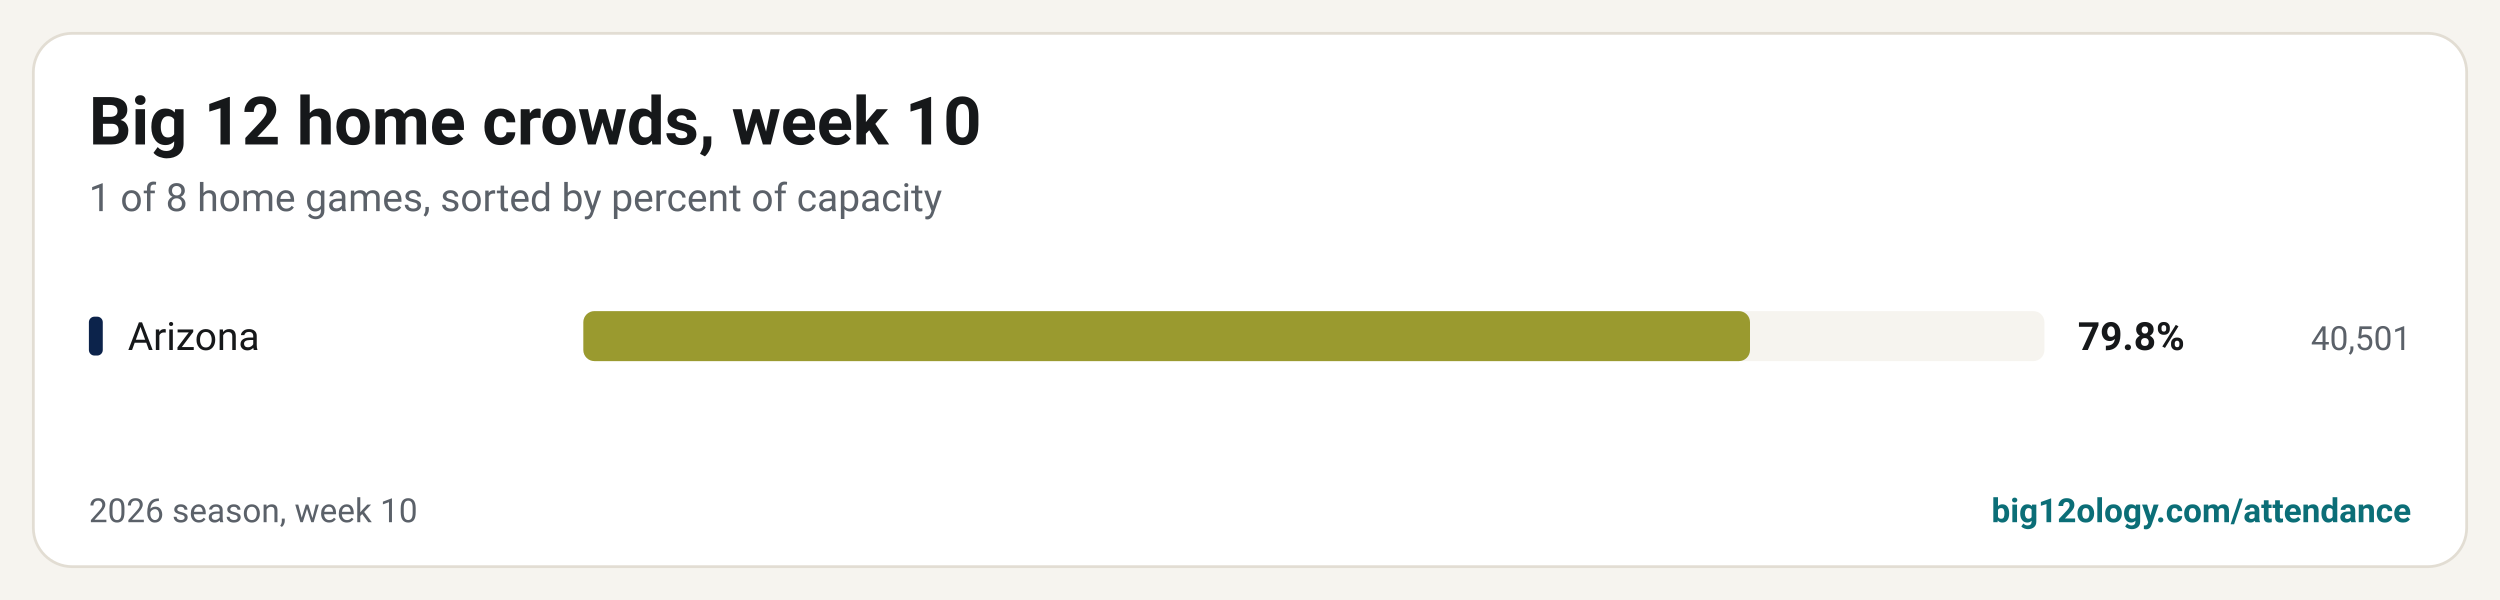
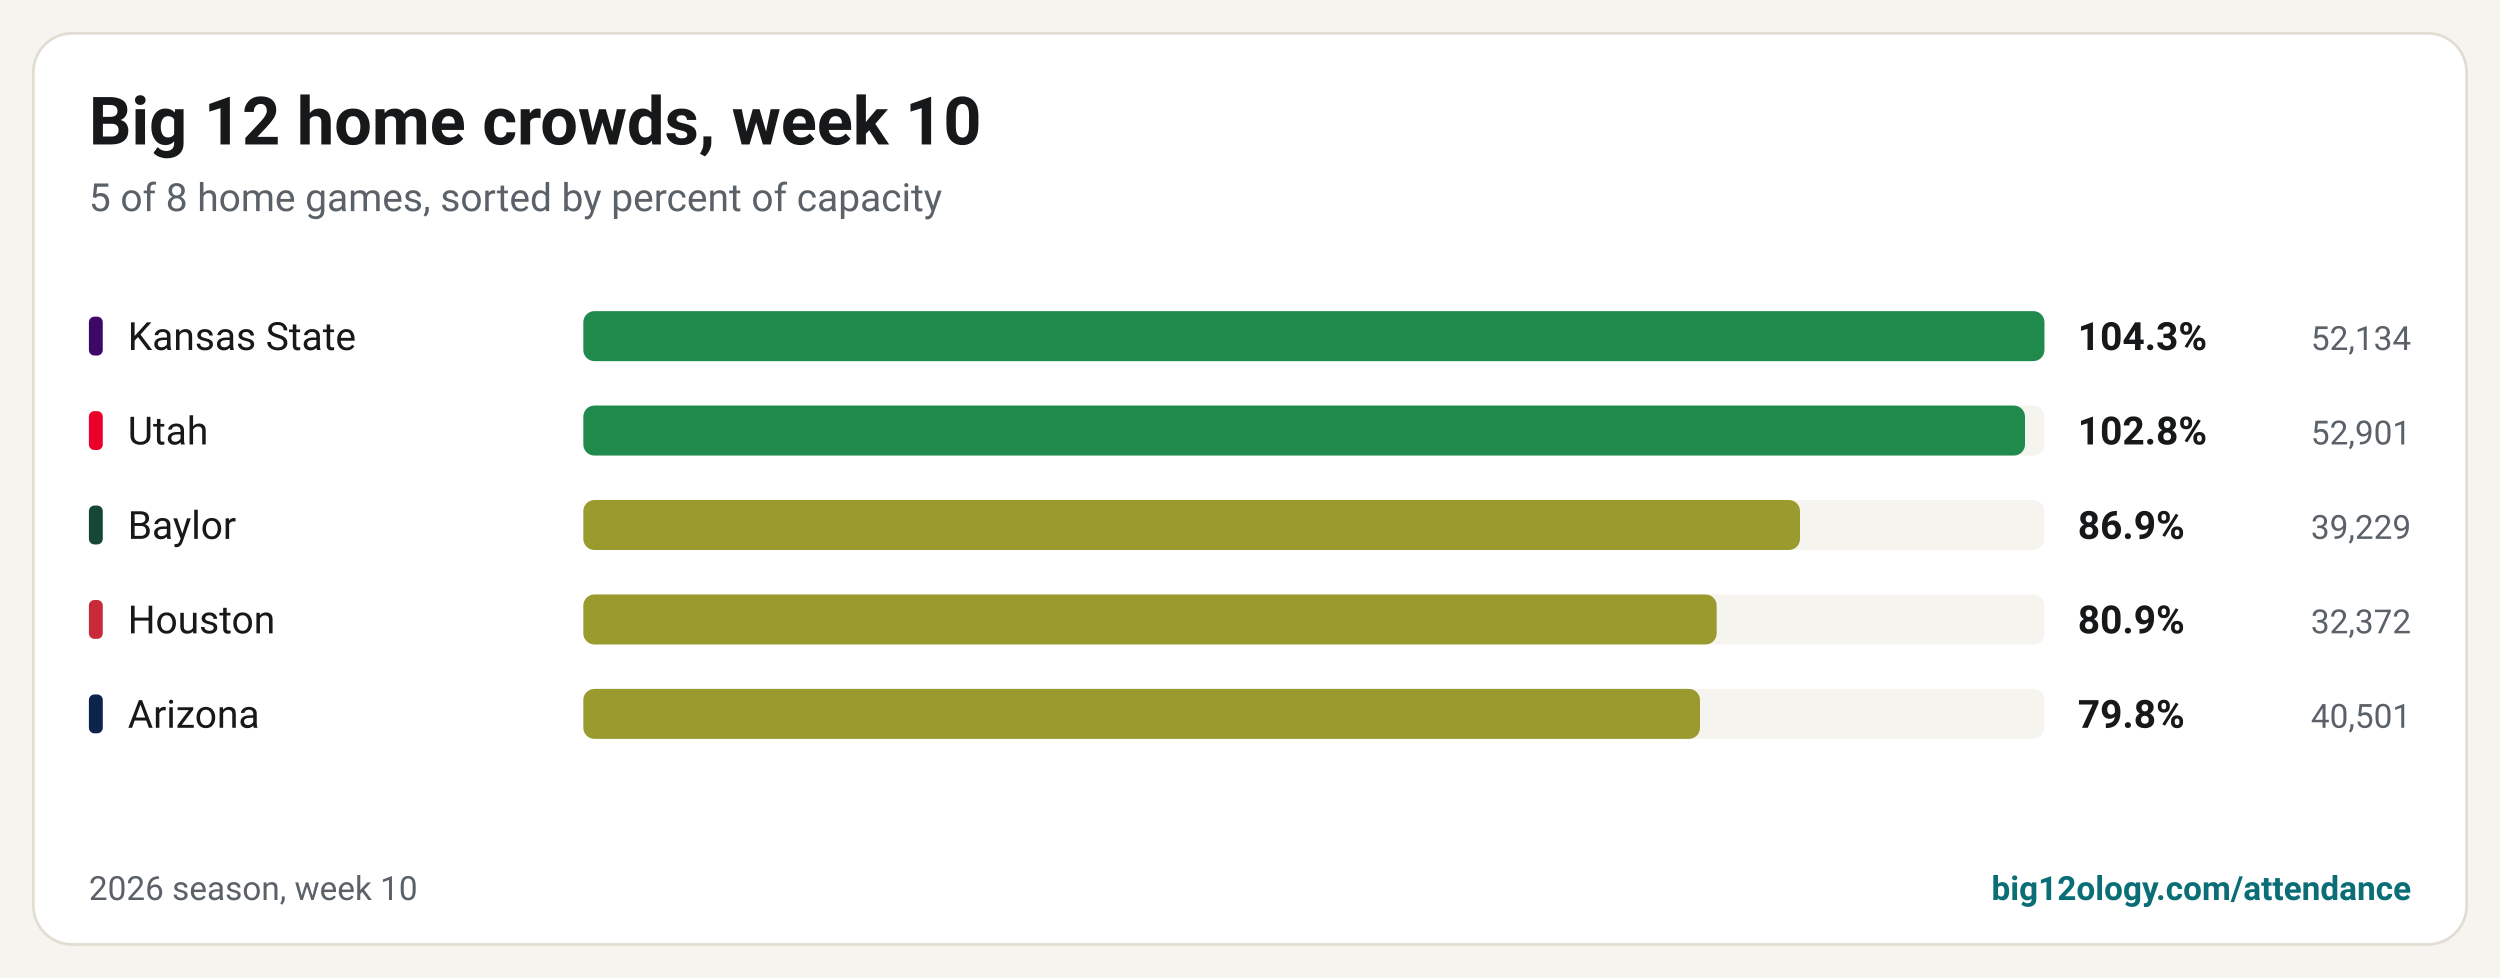
- <svg xmlns="http://www.w3.org/2000/svg" width="900" height="216" viewBox="0 0 900 216" role="img" aria-label="Big 12 home crowds, week 10. 1 of 8 home games, sorted by percent of capacity">
-   <rect width="900" height="216" fill="#f6f4ef" />
-   <rect x="12" y="12" width="876" height="192" rx="14" fill="#ffffff" stroke="#e2ddd3" />
+ <svg xmlns="http://www.w3.org/2000/svg" width="900" height="352" viewBox="0 0 900 352" role="img" aria-label="Big 12 home crowds, week 10. 5 of 8 home games, sorted by percent of capacity">
+   <rect width="900" height="352" fill="#f6f4ef" />
+   <rect x="12" y="12" width="876" height="328" rx="14" fill="#ffffff" stroke="#e2ddd3" />
  <text x="32" y="52" font-family="-apple-system, BlinkMacSystemFont, 'Segoe UI', Roboto, Helvetica, Arial, sans-serif" font-size="24" font-weight="700" fill="#16181A">Big 12 home crowds, week 10</text>
-   <text x="32" y="76" font-family="-apple-system, BlinkMacSystemFont, 'Segoe UI', Roboto, Helvetica, Arial, sans-serif" font-size="14" fill="#5b6169">1 of 8 home games, sorted by percent of capacity</text>
-   <rect x="32" y="114" width="5" height="14" rx="2" fill="#0c234b" />
-   <text x="46" y="126" font-family="-apple-system, BlinkMacSystemFont, 'Segoe UI', Roboto, Helvetica, Arial, sans-serif" font-size="14" fill="#16181A">Arizona</text>
+   <text x="32" y="76" font-family="-apple-system, BlinkMacSystemFont, 'Segoe UI', Roboto, Helvetica, Arial, sans-serif" font-size="14" fill="#5b6169">5 of 8 home games, sorted by percent of capacity</text>
+   <rect x="32" y="114" width="5" height="14" rx="2" fill="#3c0969" />
+   <text x="46" y="126" font-family="-apple-system, BlinkMacSystemFont, 'Segoe UI', Roboto, Helvetica, Arial, sans-serif" font-size="14" fill="#16181A">Kansas State</text>
  <rect x="210" y="112" width="526" height="18" rx="4" fill="#f6f4ef" />
-   <rect x="210" y="112" width="420" height="18" rx="4" fill="#9a9a2f" />
-   <text x="748" y="126" font-family="-apple-system, BlinkMacSystemFont, 'Segoe UI', Roboto, Helvetica, Arial, sans-serif" font-size="14" font-weight="700" fill="#16181A">79.8%</text>
-   <text x="868" y="126" font-family="-apple-system, BlinkMacSystemFont, 'Segoe UI', Roboto, Helvetica, Arial, sans-serif" font-size="12" fill="#5b6169" text-anchor="end">40,501</text>
-   <text x="32" y="188" font-family="-apple-system, BlinkMacSystemFont, 'Segoe UI', Roboto, Helvetica, Arial, sans-serif" font-size="12" fill="#5b6169">2026 season, week 10</text>
-   <text x="868" y="188" font-family="-apple-system, BlinkMacSystemFont, 'Segoe UI', Roboto, Helvetica, Arial, sans-serif" font-size="12" fill="#0B6E77" text-anchor="end" font-weight="600">big12ology.com/attendance</text>
+   <rect x="210" y="112" width="526" height="18" rx="4" fill="#1f8a4c" />
+   <text x="748" y="126" font-family="-apple-system, BlinkMacSystemFont, 'Segoe UI', Roboto, Helvetica, Arial, sans-serif" font-size="14" font-weight="700" fill="#16181A">104.3%</text>
+   <text x="868" y="126" font-family="-apple-system, BlinkMacSystemFont, 'Segoe UI', Roboto, Helvetica, Arial, sans-serif" font-size="12" fill="#5b6169" text-anchor="end">52,134</text>
+   <rect x="32" y="148" width="5" height="14" rx="2" fill="#ea002a" />
+   <text x="46" y="160" font-family="-apple-system, BlinkMacSystemFont, 'Segoe UI', Roboto, Helvetica, Arial, sans-serif" font-size="14" fill="#16181A">Utah</text>
+   <rect x="210" y="146" width="526" height="18" rx="4" fill="#f6f4ef" />
+   <rect x="210" y="146" width="519" height="18" rx="4" fill="#1f8a4c" />
+   <text x="748" y="160" font-family="-apple-system, BlinkMacSystemFont, 'Segoe UI', Roboto, Helvetica, Arial, sans-serif" font-size="14" font-weight="700" fill="#16181A">102.8%</text>
+   <text x="868" y="160" font-family="-apple-system, BlinkMacSystemFont, 'Segoe UI', Roboto, Helvetica, Arial, sans-serif" font-size="12" fill="#5b6169" text-anchor="end">52,901</text>
+   <rect x="32" y="182" width="5" height="14" rx="2" fill="#154734" />
+   <text x="46" y="194" font-family="-apple-system, BlinkMacSystemFont, 'Segoe UI', Roboto, Helvetica, Arial, sans-serif" font-size="14" fill="#16181A">Baylor</text>
+   <rect x="210" y="180" width="526" height="18" rx="4" fill="#f6f4ef" />
+   <rect x="210" y="180" width="438" height="18" rx="4" fill="#9a9a2f" />
+   <text x="748" y="194" font-family="-apple-system, BlinkMacSystemFont, 'Segoe UI', Roboto, Helvetica, Arial, sans-serif" font-size="14" font-weight="700" fill="#16181A">86.9%</text>
+   <text x="868" y="194" font-family="-apple-system, BlinkMacSystemFont, 'Segoe UI', Roboto, Helvetica, Arial, sans-serif" font-size="12" fill="#5b6169" text-anchor="end">39,229</text>
+   <rect x="32" y="216" width="5" height="14" rx="2" fill="#c92a39" />
+   <text x="46" y="228" font-family="-apple-system, BlinkMacSystemFont, 'Segoe UI', Roboto, Helvetica, Arial, sans-serif" font-size="14" fill="#16181A">Houston</text>
+   <rect x="210" y="214" width="526" height="18" rx="4" fill="#f6f4ef" />
+   <rect x="210" y="214" width="408" height="18" rx="4" fill="#9a9a2f" />
+   <text x="748" y="228" font-family="-apple-system, BlinkMacSystemFont, 'Segoe UI', Roboto, Helvetica, Arial, sans-serif" font-size="14" font-weight="700" fill="#16181A">80.9%</text>
+   <text x="868" y="228" font-family="-apple-system, BlinkMacSystemFont, 'Segoe UI', Roboto, Helvetica, Arial, sans-serif" font-size="12" fill="#5b6169" text-anchor="end">32,372</text>
+   <rect x="32" y="250" width="5" height="14" rx="2" fill="#0c234b" />
+   <text x="46" y="262" font-family="-apple-system, BlinkMacSystemFont, 'Segoe UI', Roboto, Helvetica, Arial, sans-serif" font-size="14" fill="#16181A">Arizona</text>
+   <rect x="210" y="248" width="526" height="18" rx="4" fill="#f6f4ef" />
+   <rect x="210" y="248" width="402" height="18" rx="4" fill="#9a9a2f" />
+   <text x="748" y="262" font-family="-apple-system, BlinkMacSystemFont, 'Segoe UI', Roboto, Helvetica, Arial, sans-serif" font-size="14" font-weight="700" fill="#16181A">79.8%</text>
+   <text x="868" y="262" font-family="-apple-system, BlinkMacSystemFont, 'Segoe UI', Roboto, Helvetica, Arial, sans-serif" font-size="12" fill="#5b6169" text-anchor="end">40,501</text>
+   <text x="32" y="324" font-family="-apple-system, BlinkMacSystemFont, 'Segoe UI', Roboto, Helvetica, Arial, sans-serif" font-size="12" fill="#5b6169">2026 season, week 10</text>
+   <text x="868" y="324" font-family="-apple-system, BlinkMacSystemFont, 'Segoe UI', Roboto, Helvetica, Arial, sans-serif" font-size="12" fill="#0B6E77" text-anchor="end" font-weight="600">big12ology.com/attendance</text>
</svg>
